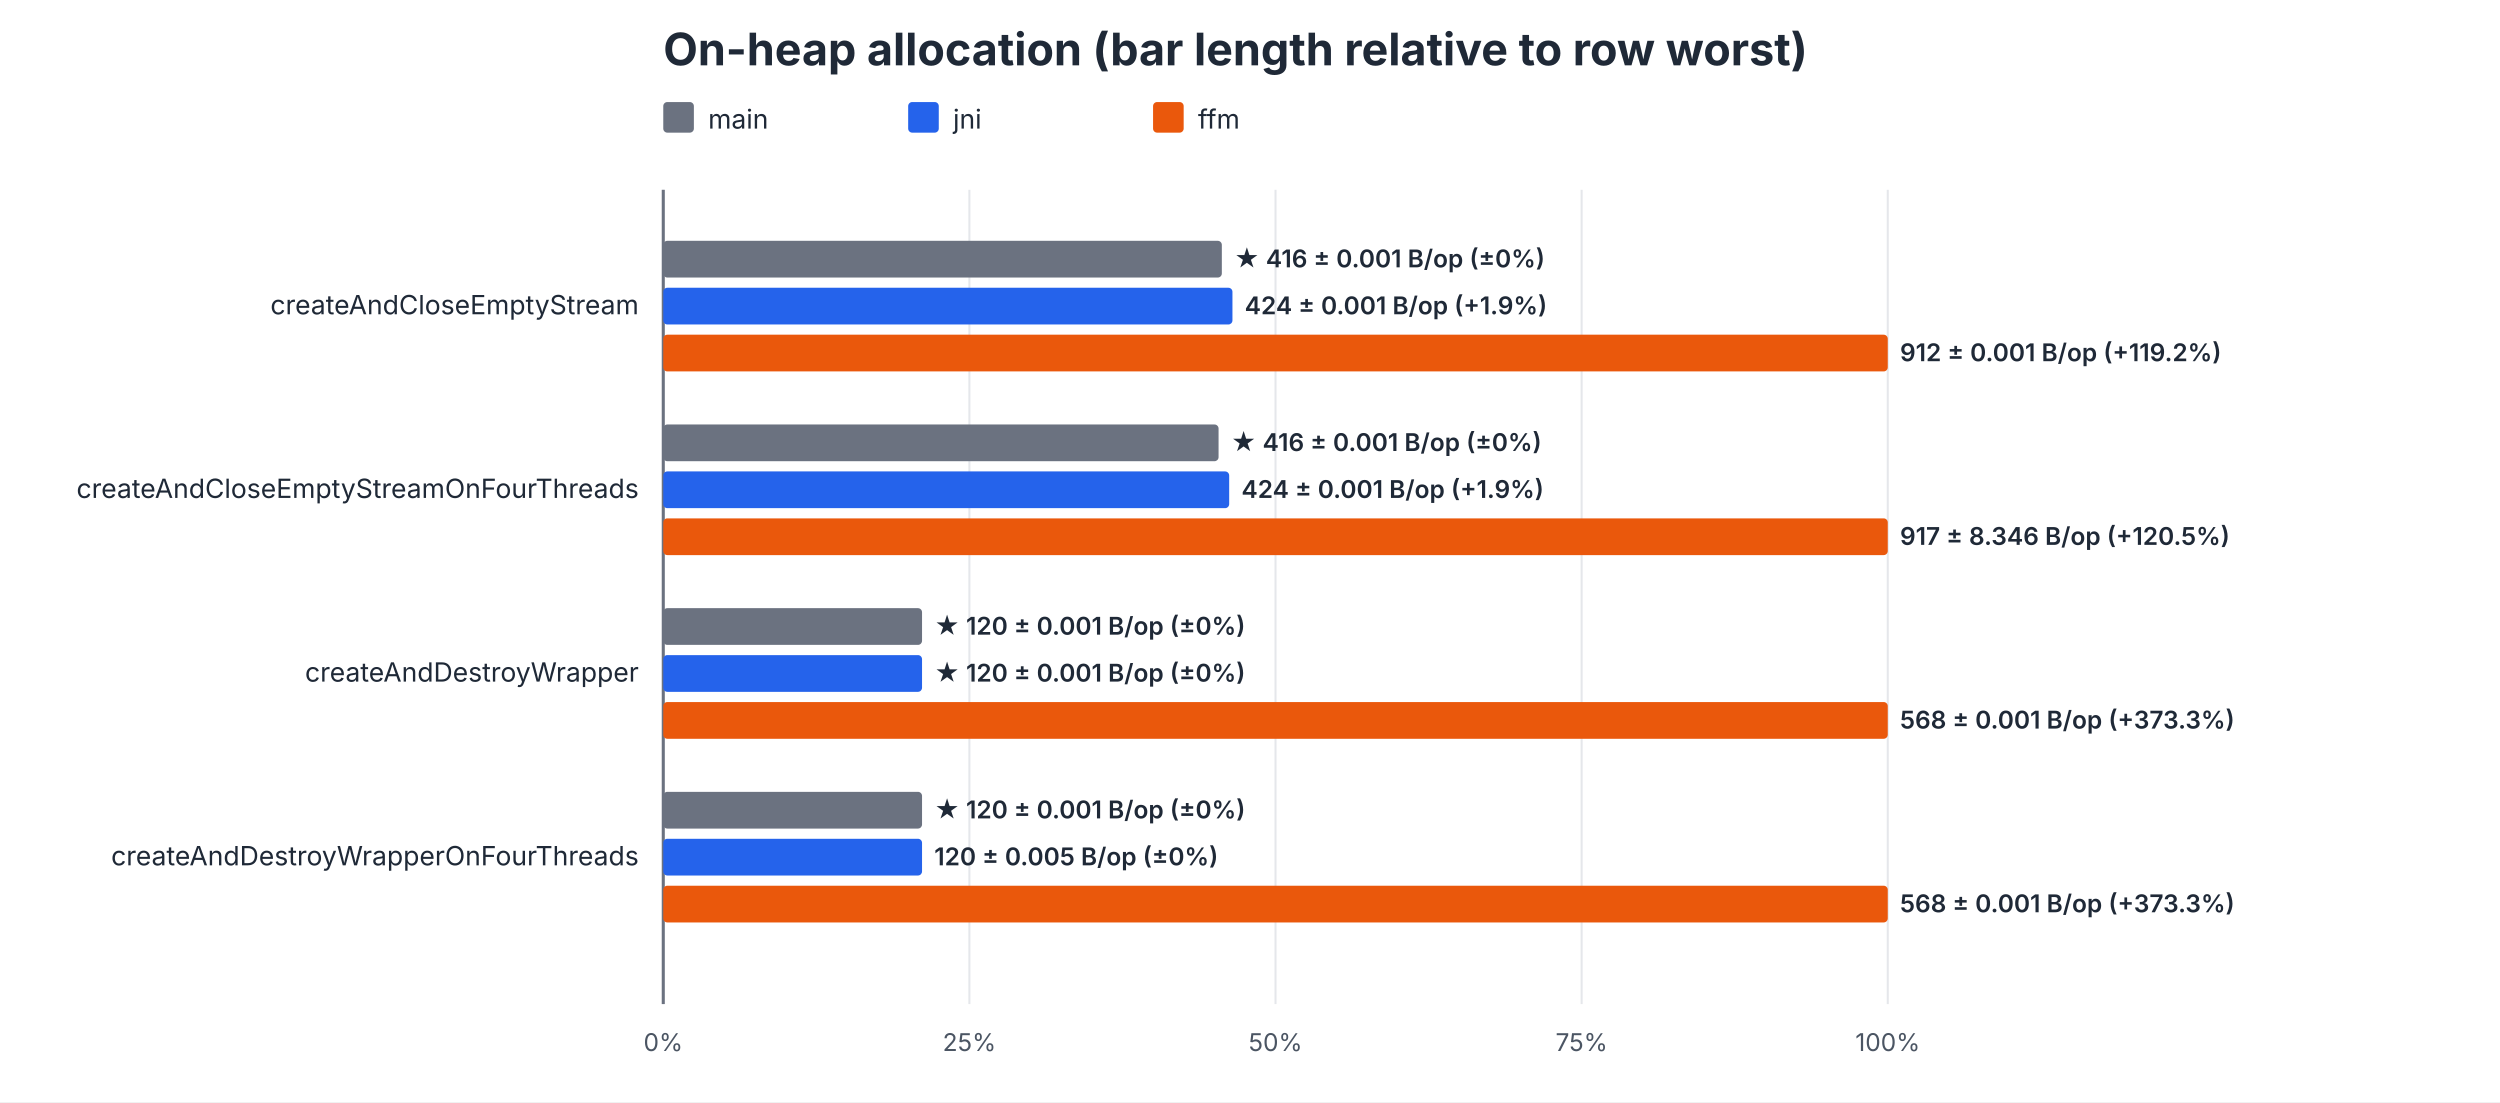
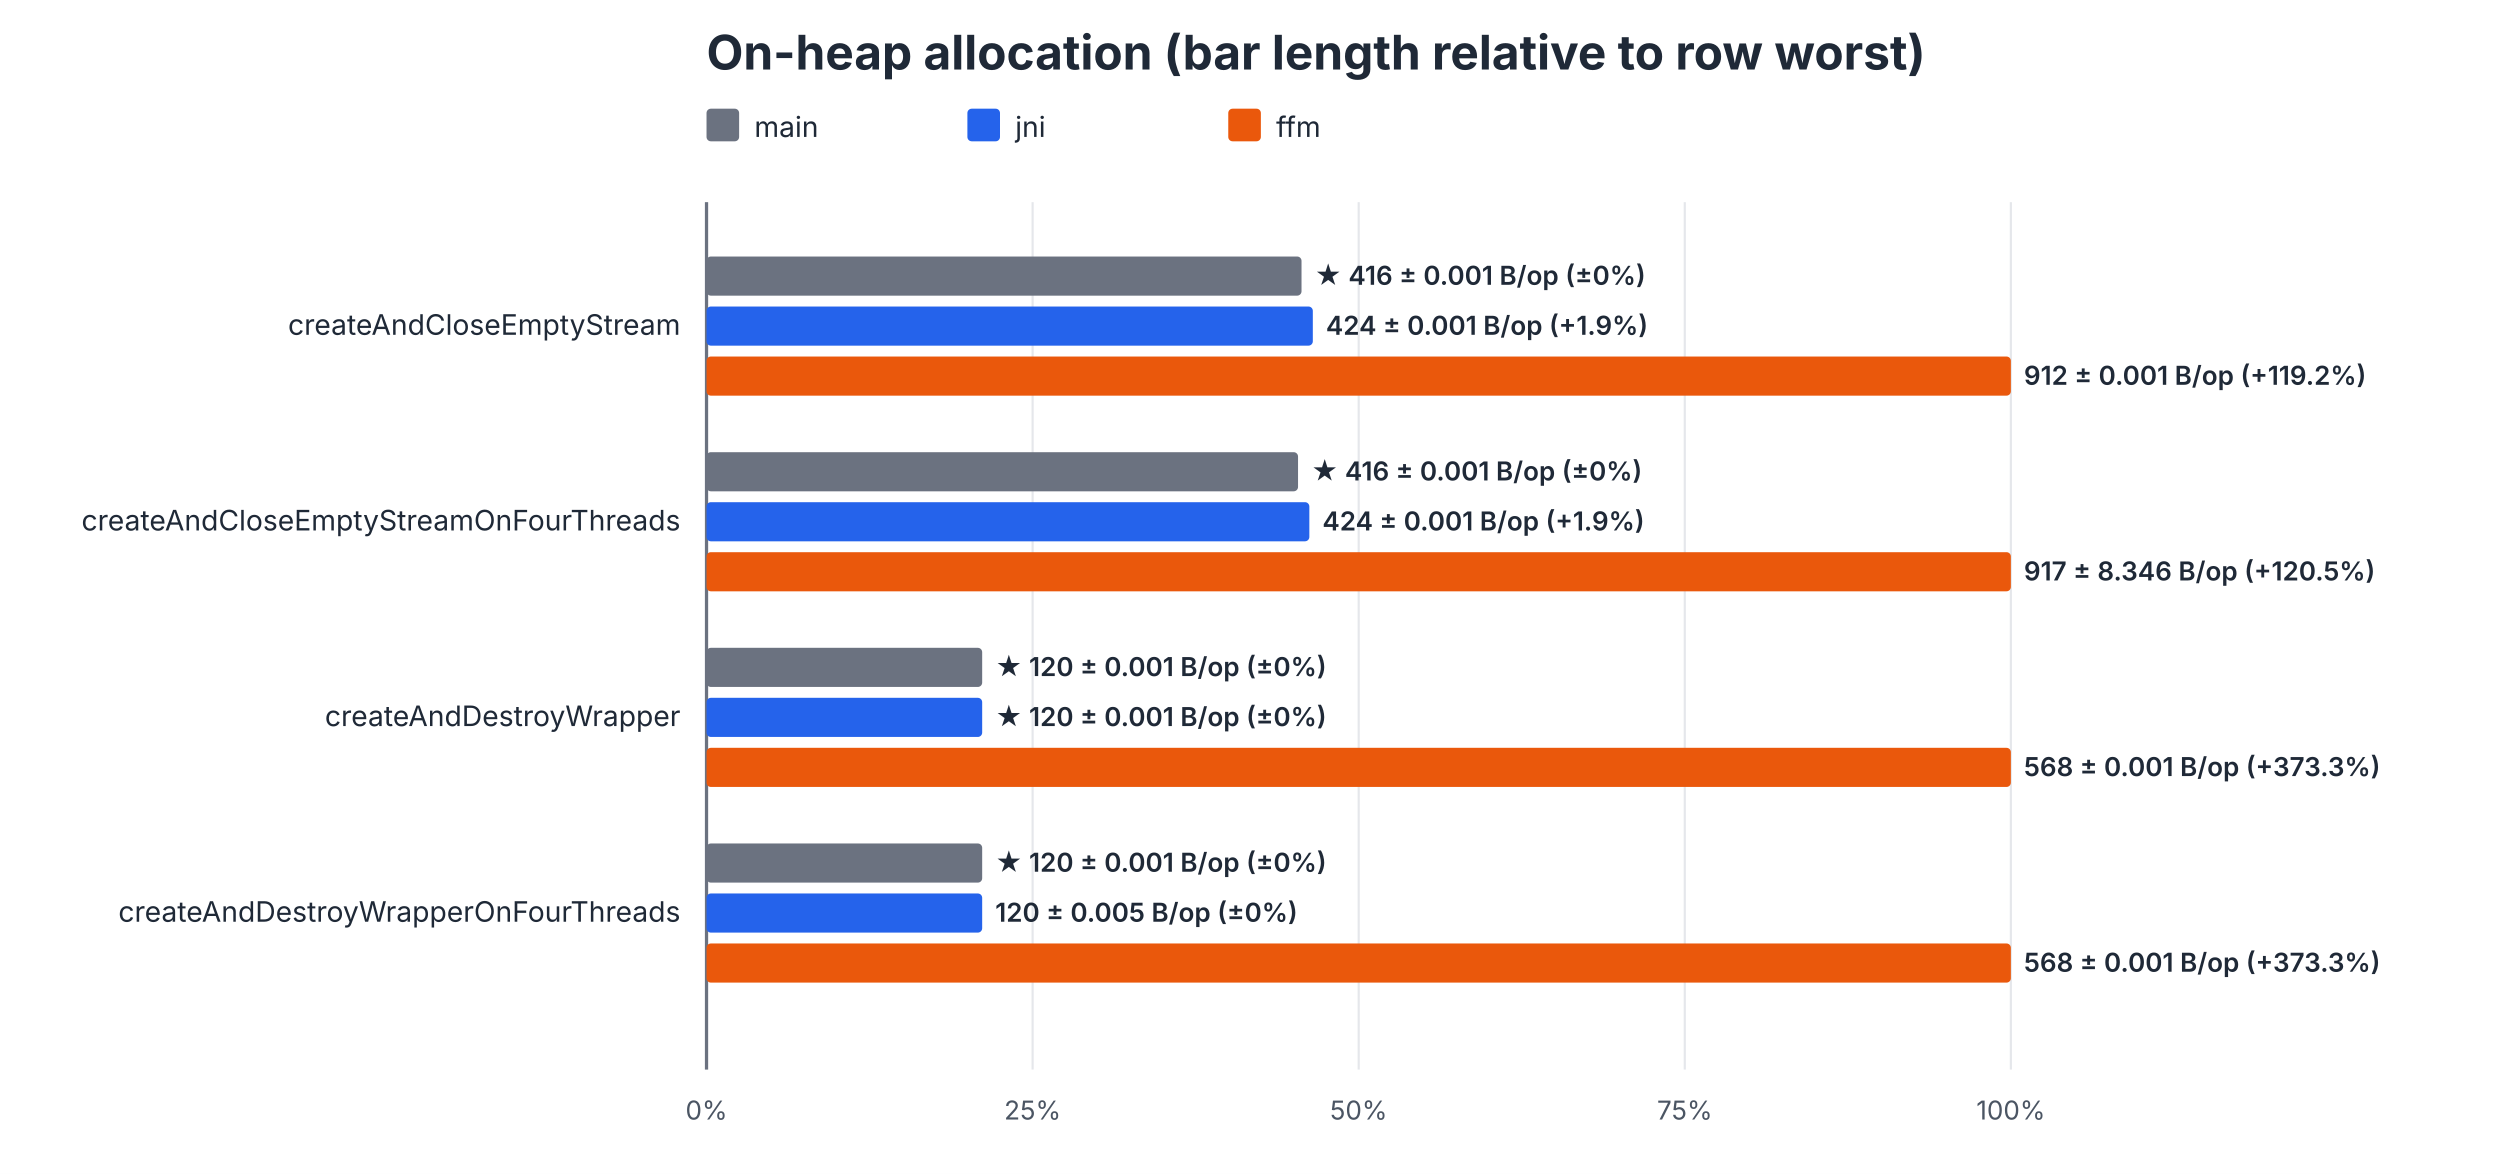
- <svg xmlns="http://www.w3.org/2000/svg" width="1225" height="540" viewBox="0 0 1225 540">
+ <svg xmlns="http://www.w3.org/2000/svg" width="1150" height="540" viewBox="0 0 1150 540">
  <rect width="100%" height="100%" fill="#ffffff" />
  <style>text{font-family:system-ui,-apple-system,sans-serif;fill:#1f2937}.title{font-size:22px;font-weight:700}.label{font-size:13px}.tick{font-size:12px;fill:#4b5563}.value{font-size:12px;font-weight:600}</style>
  <text x="325.0" y="32" class="title">On-heap allocation (bar length relative to row worst)</text>
  <rect x="325.0" y="50" width="15" height="15" rx="2" fill="#6b7280" />
  <text x="347.0" y="63" class="label">main</text>
  <rect x="445.0" y="50" width="15" height="15" rx="2" fill="#2563eb" />
  <text x="467.0" y="63" class="label">jni</text>
  <rect x="565.0" y="50" width="15" height="15" rx="2" fill="#ea580c" />
  <text x="587.0" y="63" class="label">ffm</text>
  <line x1="325.0" y1="93" x2="325.0" y2="492" stroke="#e5e7eb" />
  <text x="325.0" y="515" text-anchor="middle" class="tick">0%</text>
  <line x1="475.0" y1="93" x2="475.0" y2="492" stroke="#e5e7eb" />
  <text x="475.0" y="515" text-anchor="middle" class="tick">25%</text>
  <line x1="625.0" y1="93" x2="625.0" y2="492" stroke="#e5e7eb" />
  <text x="625.0" y="515" text-anchor="middle" class="tick">50%</text>
  <line x1="775.0" y1="93" x2="775.0" y2="492" stroke="#e5e7eb" />
  <text x="775.0" y="515" text-anchor="middle" class="tick">75%</text>
  <line x1="925.0" y1="93" x2="925.0" y2="492" stroke="#e5e7eb" />
  <text x="925.0" y="515" text-anchor="middle" class="tick">100%</text>
  <line x1="325.0" y1="93" x2="325.0" y2="492" stroke="#6b7280" stroke-width="1.5" />
  <text x="313.0" y="154.0" text-anchor="end" class="label">createAndCloseEmptyStream</text>
  <rect x="325.0" y="118.0" width="273.7" height="18" rx="2" fill="#6b7280" />
  <text x="604.7" y="131.0" class="value">★ 416 ± 0.001 B/op (±0%)</text>
  <rect x="325.0" y="141.0" width="278.9" height="18" rx="2" fill="#2563eb" />
  <text x="609.9" y="154.0" class="value">424 ± 0.001 B/op (+1.9%)</text>
  <rect x="325.0" y="164.0" width="600.0" height="18" rx="2" fill="#ea580c" />
  <text x="931.0" y="177.0" class="value">912 ± 0.001 B/op (+119.2%)</text>
  <text x="313.0" y="244.0" text-anchor="end" class="label">createAndCloseEmptyStreamOnFourThreads</text>
  <rect x="325.0" y="208.0" width="272.1" height="18" rx="2" fill="#6b7280" />
  <text x="603.1" y="221.0" class="value">★ 416 ± 0.001 B/op (±0%)</text>
  <rect x="325.0" y="231.0" width="277.3" height="18" rx="2" fill="#2563eb" />
  <text x="608.3" y="244.0" class="value">424 ± 0.001 B/op (+1.9%)</text>
  <rect x="325.0" y="254.0" width="600.0" height="18" rx="2" fill="#ea580c" />
  <text x="931.0" y="267.0" class="value">917 ± 8.346 B/op (+120.5%)</text>
  <text x="313.0" y="334.0" text-anchor="end" class="label">createAndDestroyWrapper</text>
  <rect x="325.0" y="298.0" width="126.8" height="18" rx="2" fill="#6b7280" />
  <text x="457.8" y="311.0" class="value">★ 120 ± 0.001 B/op (±0%)</text>
  <rect x="325.0" y="321.0" width="126.8" height="18" rx="2" fill="#2563eb" />
  <text x="457.8" y="334.0" class="value">★ 120 ± 0.001 B/op (±0%)</text>
  <rect x="325.0" y="344.0" width="600.0" height="18" rx="2" fill="#ea580c" />
  <text x="931.0" y="357.0" class="value">568 ± 0.001 B/op (+373.3%)</text>
  <text x="313.0" y="424.0" text-anchor="end" class="label">createAndDestroyWrapperOnFourThreads</text>
  <rect x="325.0" y="388.0" width="126.8" height="18" rx="2" fill="#6b7280" />
  <text x="457.8" y="401.0" class="value">★ 120 ± 0.001 B/op (±0%)</text>
  <rect x="325.0" y="411.0" width="126.8" height="18" rx="2" fill="#2563eb" />
  <text x="457.8" y="424.0" class="value">120 ± 0.005 B/op (±0%)</text>
  <rect x="325.0" y="434.0" width="600.0" height="18" rx="2" fill="#ea580c" />
  <text x="931.0" y="447.0" class="value">568 ± 0.001 B/op (+373.3%)</text>
</svg>
